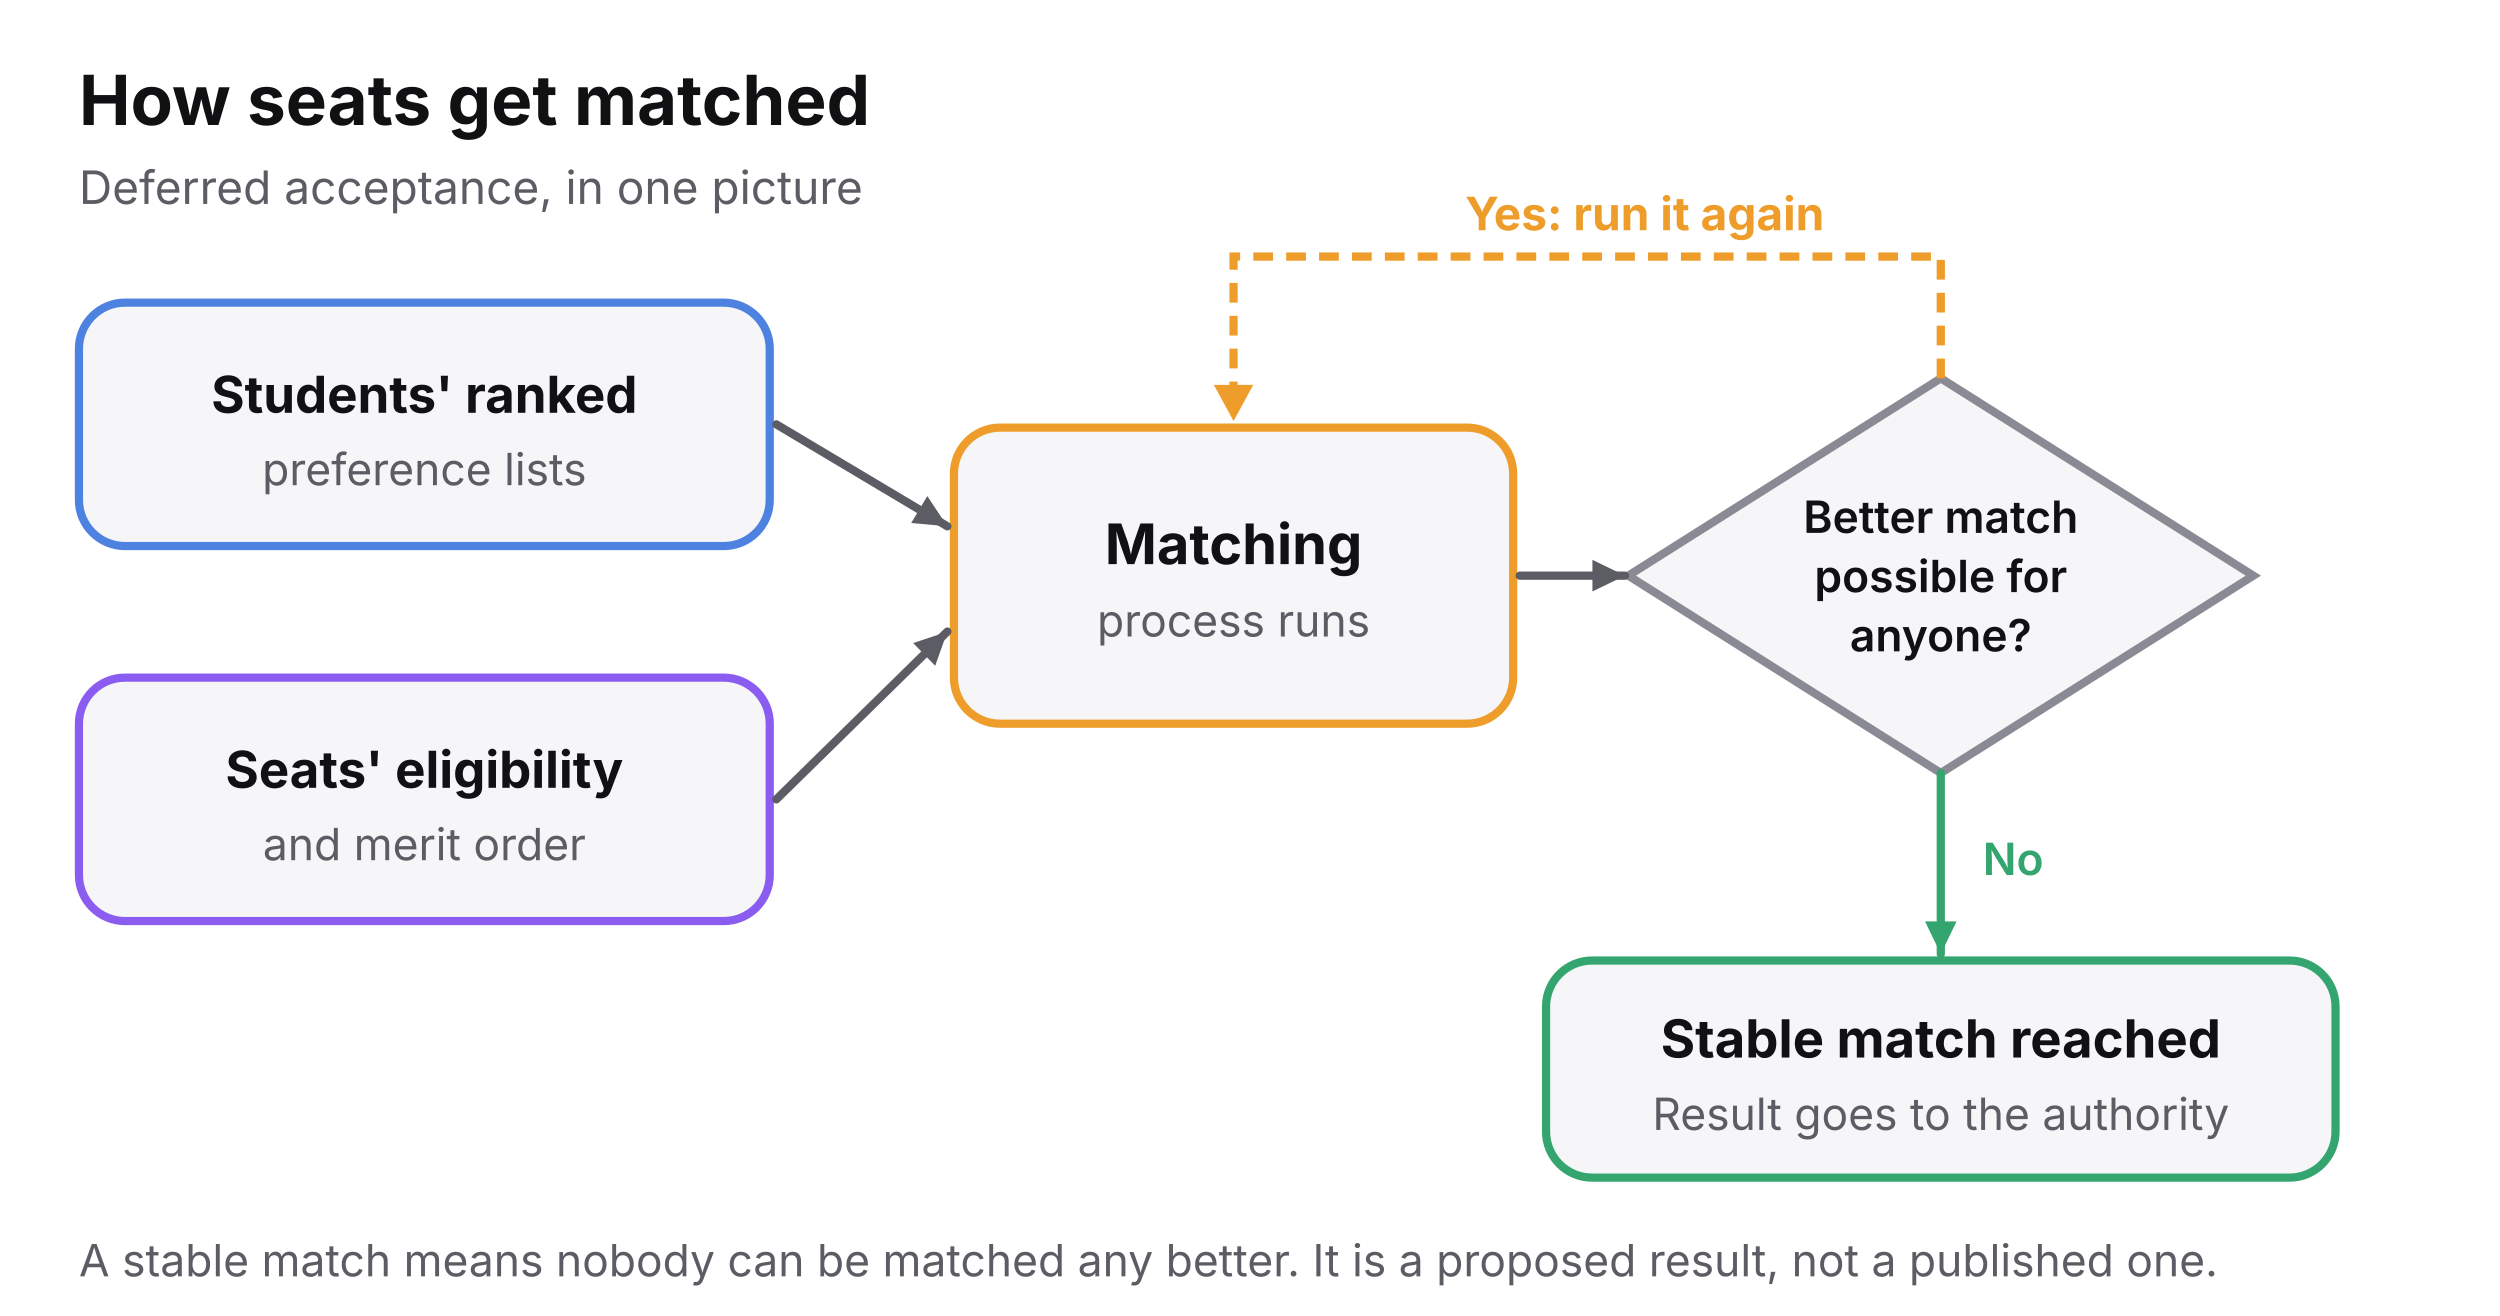
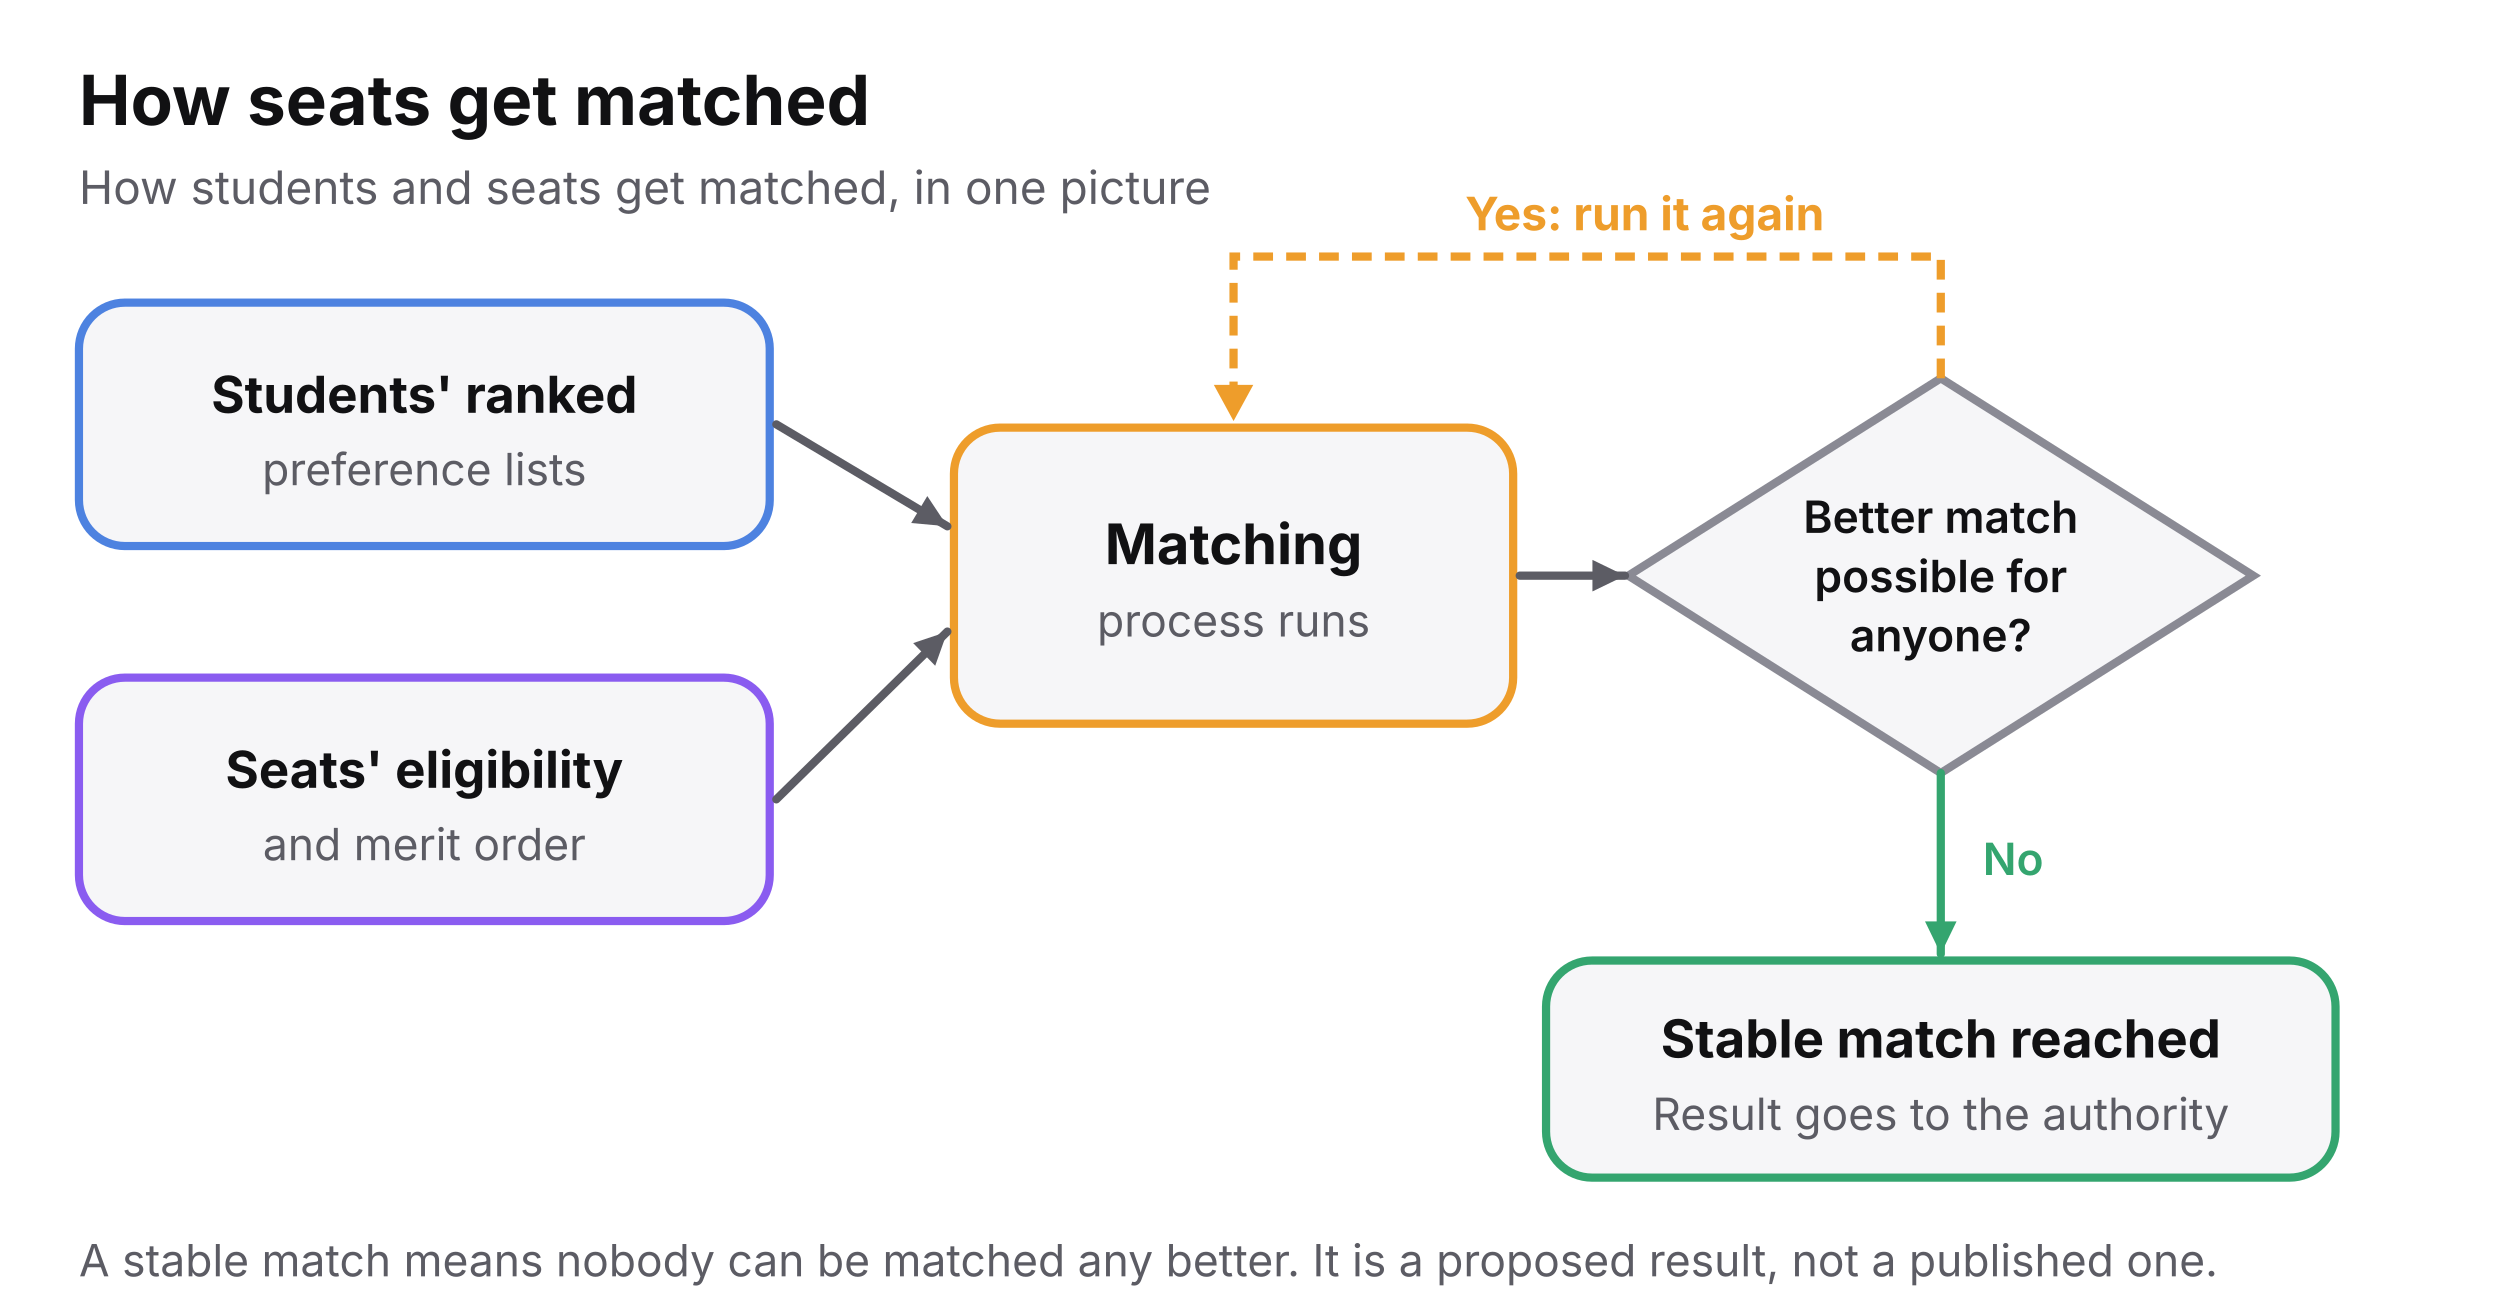
<svg xmlns="http://www.w3.org/2000/svg" viewBox="0 0 760 400" width="760" height="400" role="img" aria-labelledby="t d" font-family="Inter, -apple-system, 'Segoe UI', Roboto, Helvetica, Arial, sans-serif">
  <text x="24" y="38" font-size="21" font-weight="700" fill="#111113" text-anchor="start">How seats get matched</text>
-   <text x="24" y="62" font-size="14" font-weight="400" fill="#5c5c64" text-anchor="start">Deferred acceptance, in one picture</text>
+   <text x="24" y="62" font-size="14" font-weight="400" fill="#5c5c64" text-anchor="start">How students and seats get matched, in one picture</text>
  <rect x="24" y="92" width="210" height="74" rx="14" fill="#f6f6f8" stroke="#4d82e0" stroke-width="2.5" />
  <text x="129.0" y="125.5" font-size="15.5" font-weight="700" fill="#111113" text-anchor="middle">Students' ranked</text>
  <text x="129.0" y="147.5" font-size="13.5" font-weight="400" fill="#5c5c64" text-anchor="middle">preference lists</text>
  <rect x="24" y="206" width="210" height="74" rx="14" fill="#f6f6f8" stroke="#8a5cf0" stroke-width="2.5" />
  <text x="129.0" y="239.5" font-size="15.5" font-weight="700" fill="#111113" text-anchor="middle">Seats' eligibility</text>
  <text x="129.0" y="261.5" font-size="13.5" font-weight="400" fill="#5c5c64" text-anchor="middle">and merit order</text>
  <rect x="290" y="130" width="170" height="90" rx="14" fill="#f6f6f8" stroke="#ee9d2b" stroke-width="2.5" />
  <text x="375.0" y="171.5" font-size="17" font-weight="700" fill="#111113" text-anchor="middle">Matching</text>
  <text x="375.0" y="193.5" font-size="13.5" font-weight="400" fill="#5c5c64" text-anchor="middle">process runs</text>
  <line x1="236" y1="129" x2="288" y2="160" stroke="#5c5c64" stroke-width="2.5" stroke-linecap="round" />
  <path d="M288.0,160.0 L277.0,159.0 L281.9,150.8 Z" fill="#5c5c64" />
  <line x1="236" y1="243" x2="288" y2="192" stroke="#5c5c64" stroke-width="2.5" stroke-linecap="round" />
  <path d="M288.0,192.0 L284.3,202.4 L277.6,195.5 Z" fill="#5c5c64" />
  <path d="M590,115.0 L685.0,175 L590,235.0 L495.0,175 Z" fill="#f6f6f8" stroke="#8a8a94" stroke-width="2.5" />
  <text x="590" y="162" font-size="13.5" font-weight="600" fill="#111113" text-anchor="middle">Better match</text>
  <text x="590" y="180" font-size="13.5" font-weight="600" fill="#111113" text-anchor="middle">possible for</text>
  <text x="590" y="198" font-size="13.5" font-weight="600" fill="#111113" text-anchor="middle">anyone?</text>
  <line x1="462" y1="175" x2="494" y2="175" stroke="#5c5c64" stroke-width="2.5" stroke-linecap="round" />
  <path d="M494.0,175.0 L484.1,179.8 L484.1,170.2 Z" fill="#5c5c64" />
  <path d="M590,115 L590,78 L375,78 L375,126" fill="none" stroke="#ee9d2b" stroke-width="2.5" stroke-dasharray="6 4" />
  <path d="M375,128 l-6,-11 l12,0 z" fill="#ee9d2b" />
  <text x="500" y="70" font-size="14" font-weight="700" fill="#ee9d2b" text-anchor="middle">Yes: run it again</text>
  <line x1="590" y1="235" x2="590" y2="290" stroke="#34a56f" stroke-width="2.5" stroke-linecap="round" />
  <path d="M590.0,290.0 L585.2,280.1 L594.8,280.1 Z" fill="#34a56f" />
  <text x="612" y="266" font-size="13.5" font-weight="600" fill="#34a56f" text-anchor="middle">No</text>
  <rect x="470" y="292" width="240" height="66" rx="14" fill="#f6f6f8" stroke="#34a56f" stroke-width="2.5" />
  <text x="590.0" y="321.5" font-size="16" font-weight="700" fill="#111113" text-anchor="middle">Stable match reached</text>
  <text x="590.0" y="343.5" font-size="13.5" font-weight="400" fill="#5c5c64" text-anchor="middle">Result goes to the authority</text>
  <text x="24" y="388" font-size="13.5" font-weight="400" fill="#5c5c64" text-anchor="start">A stable match means nobody can be matched any better. It is a proposed result, not a published one.</text>
</svg>
